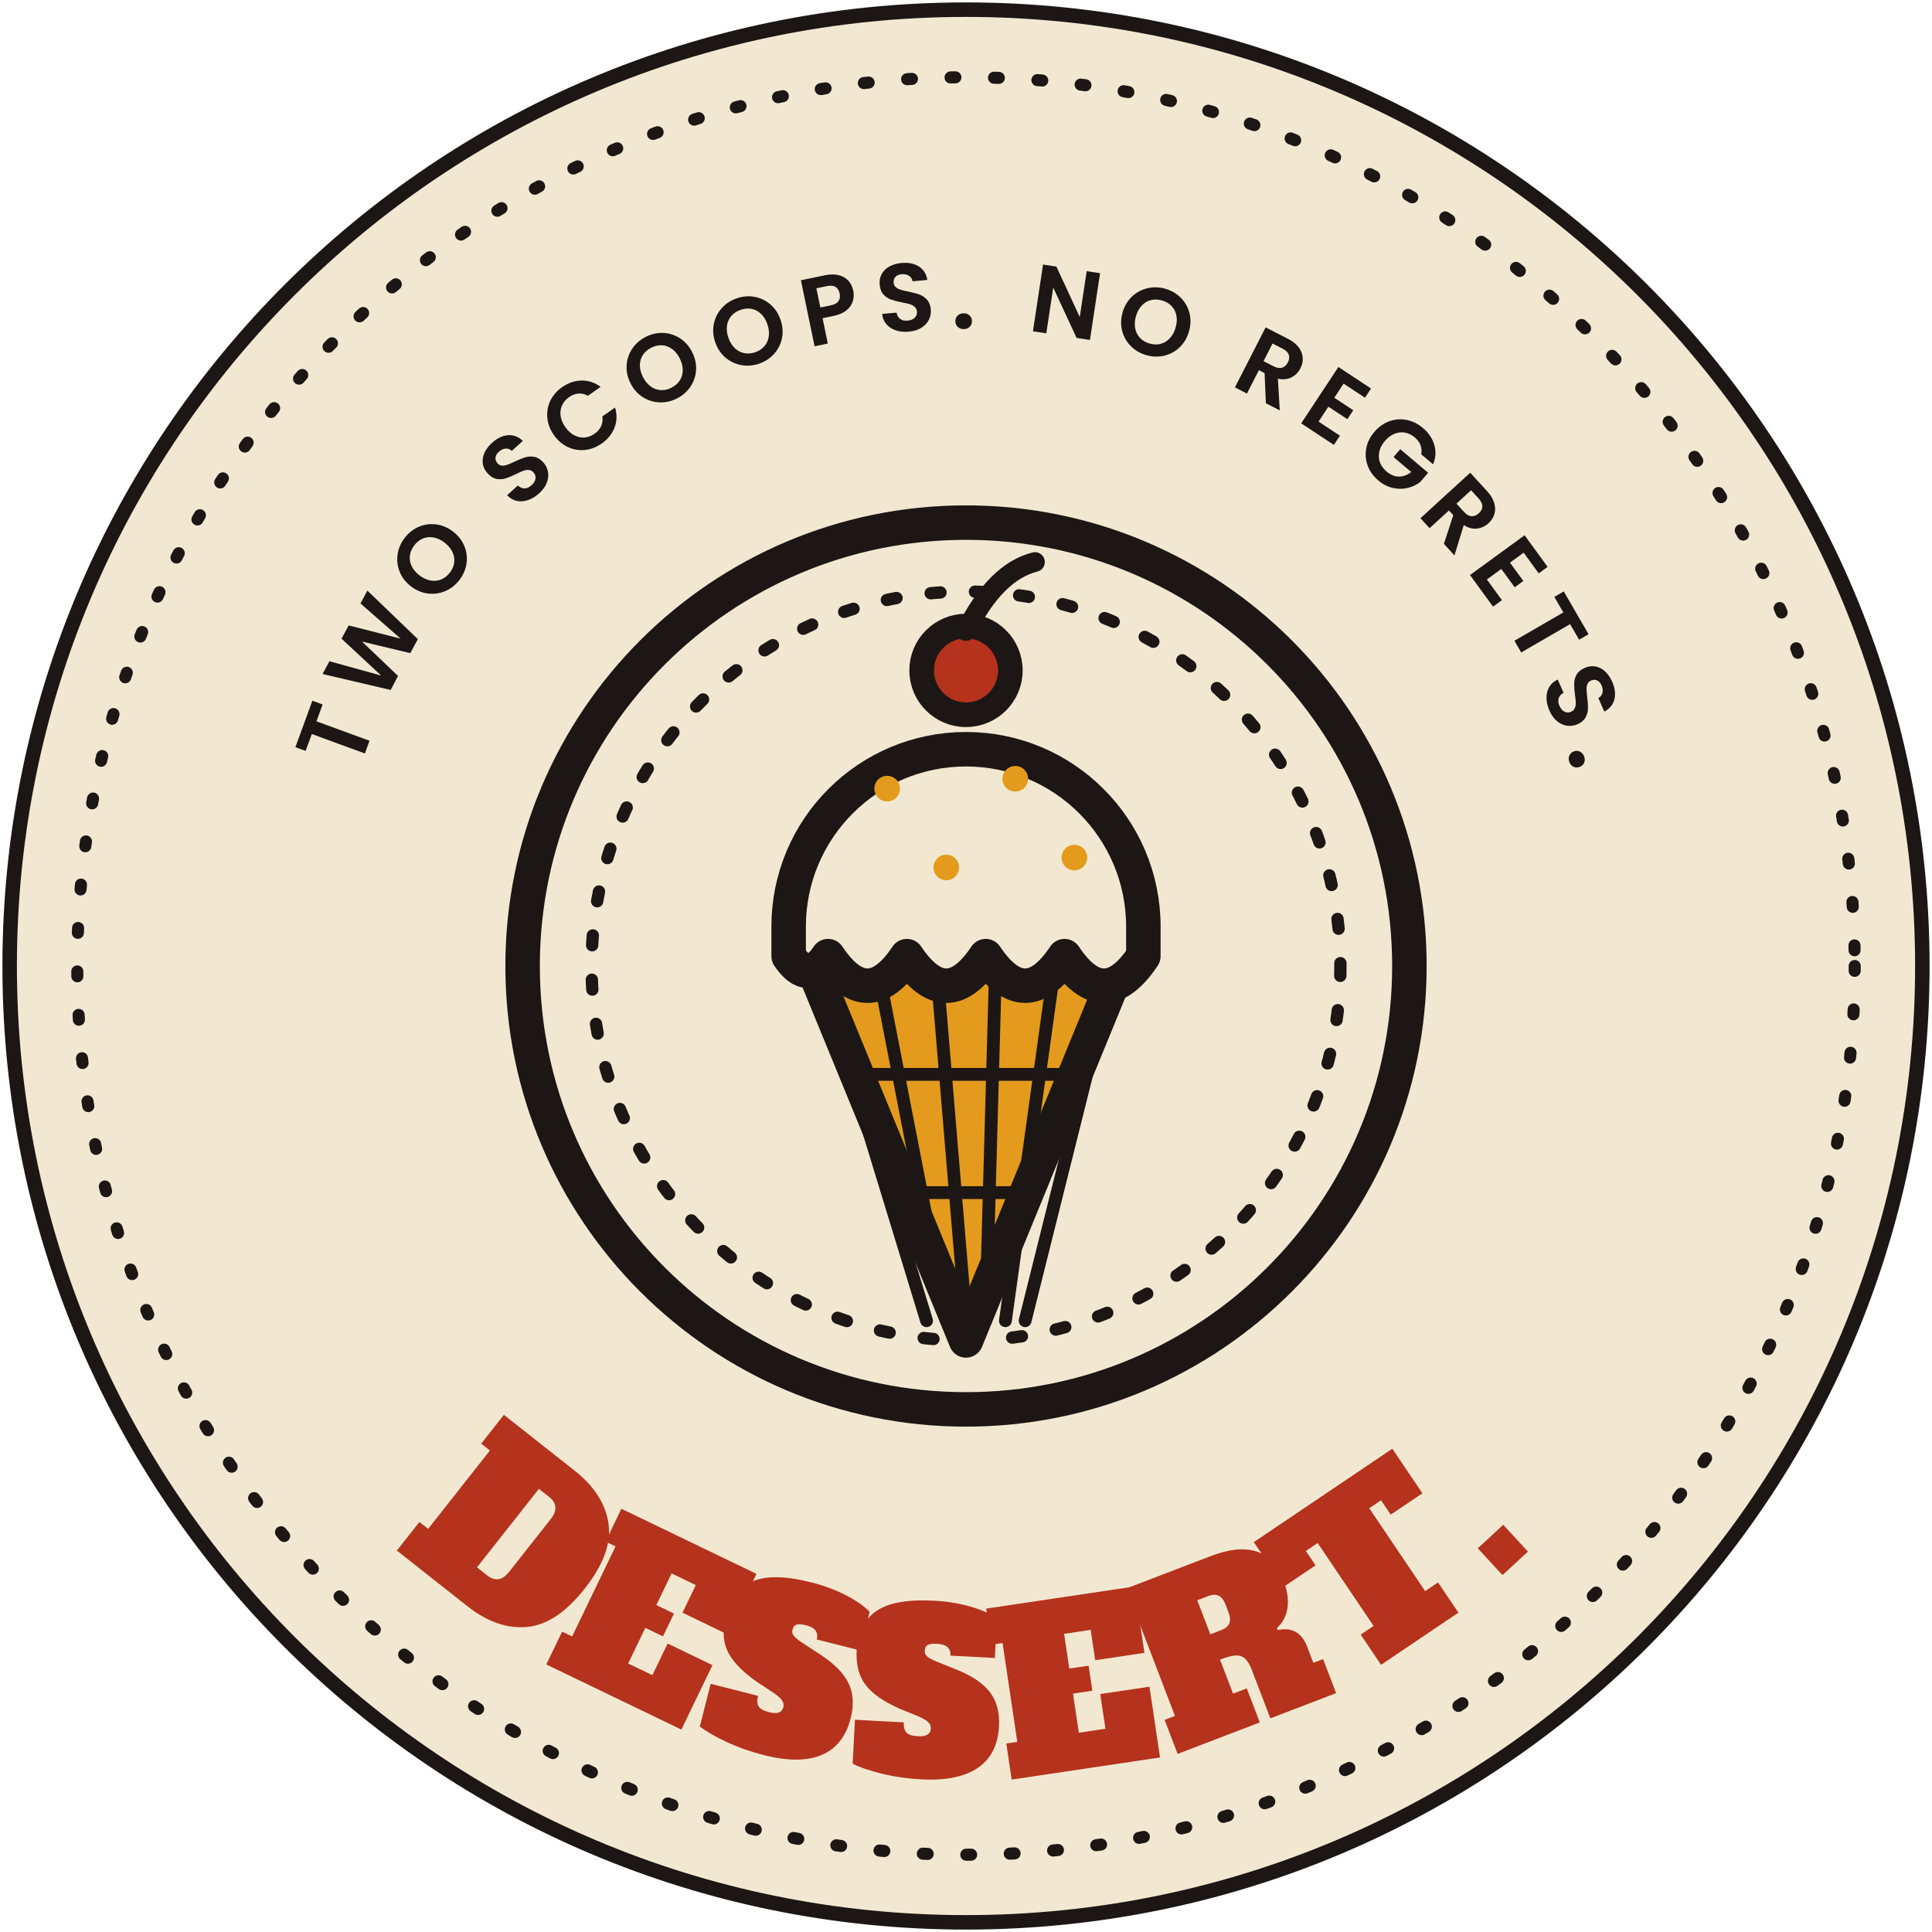
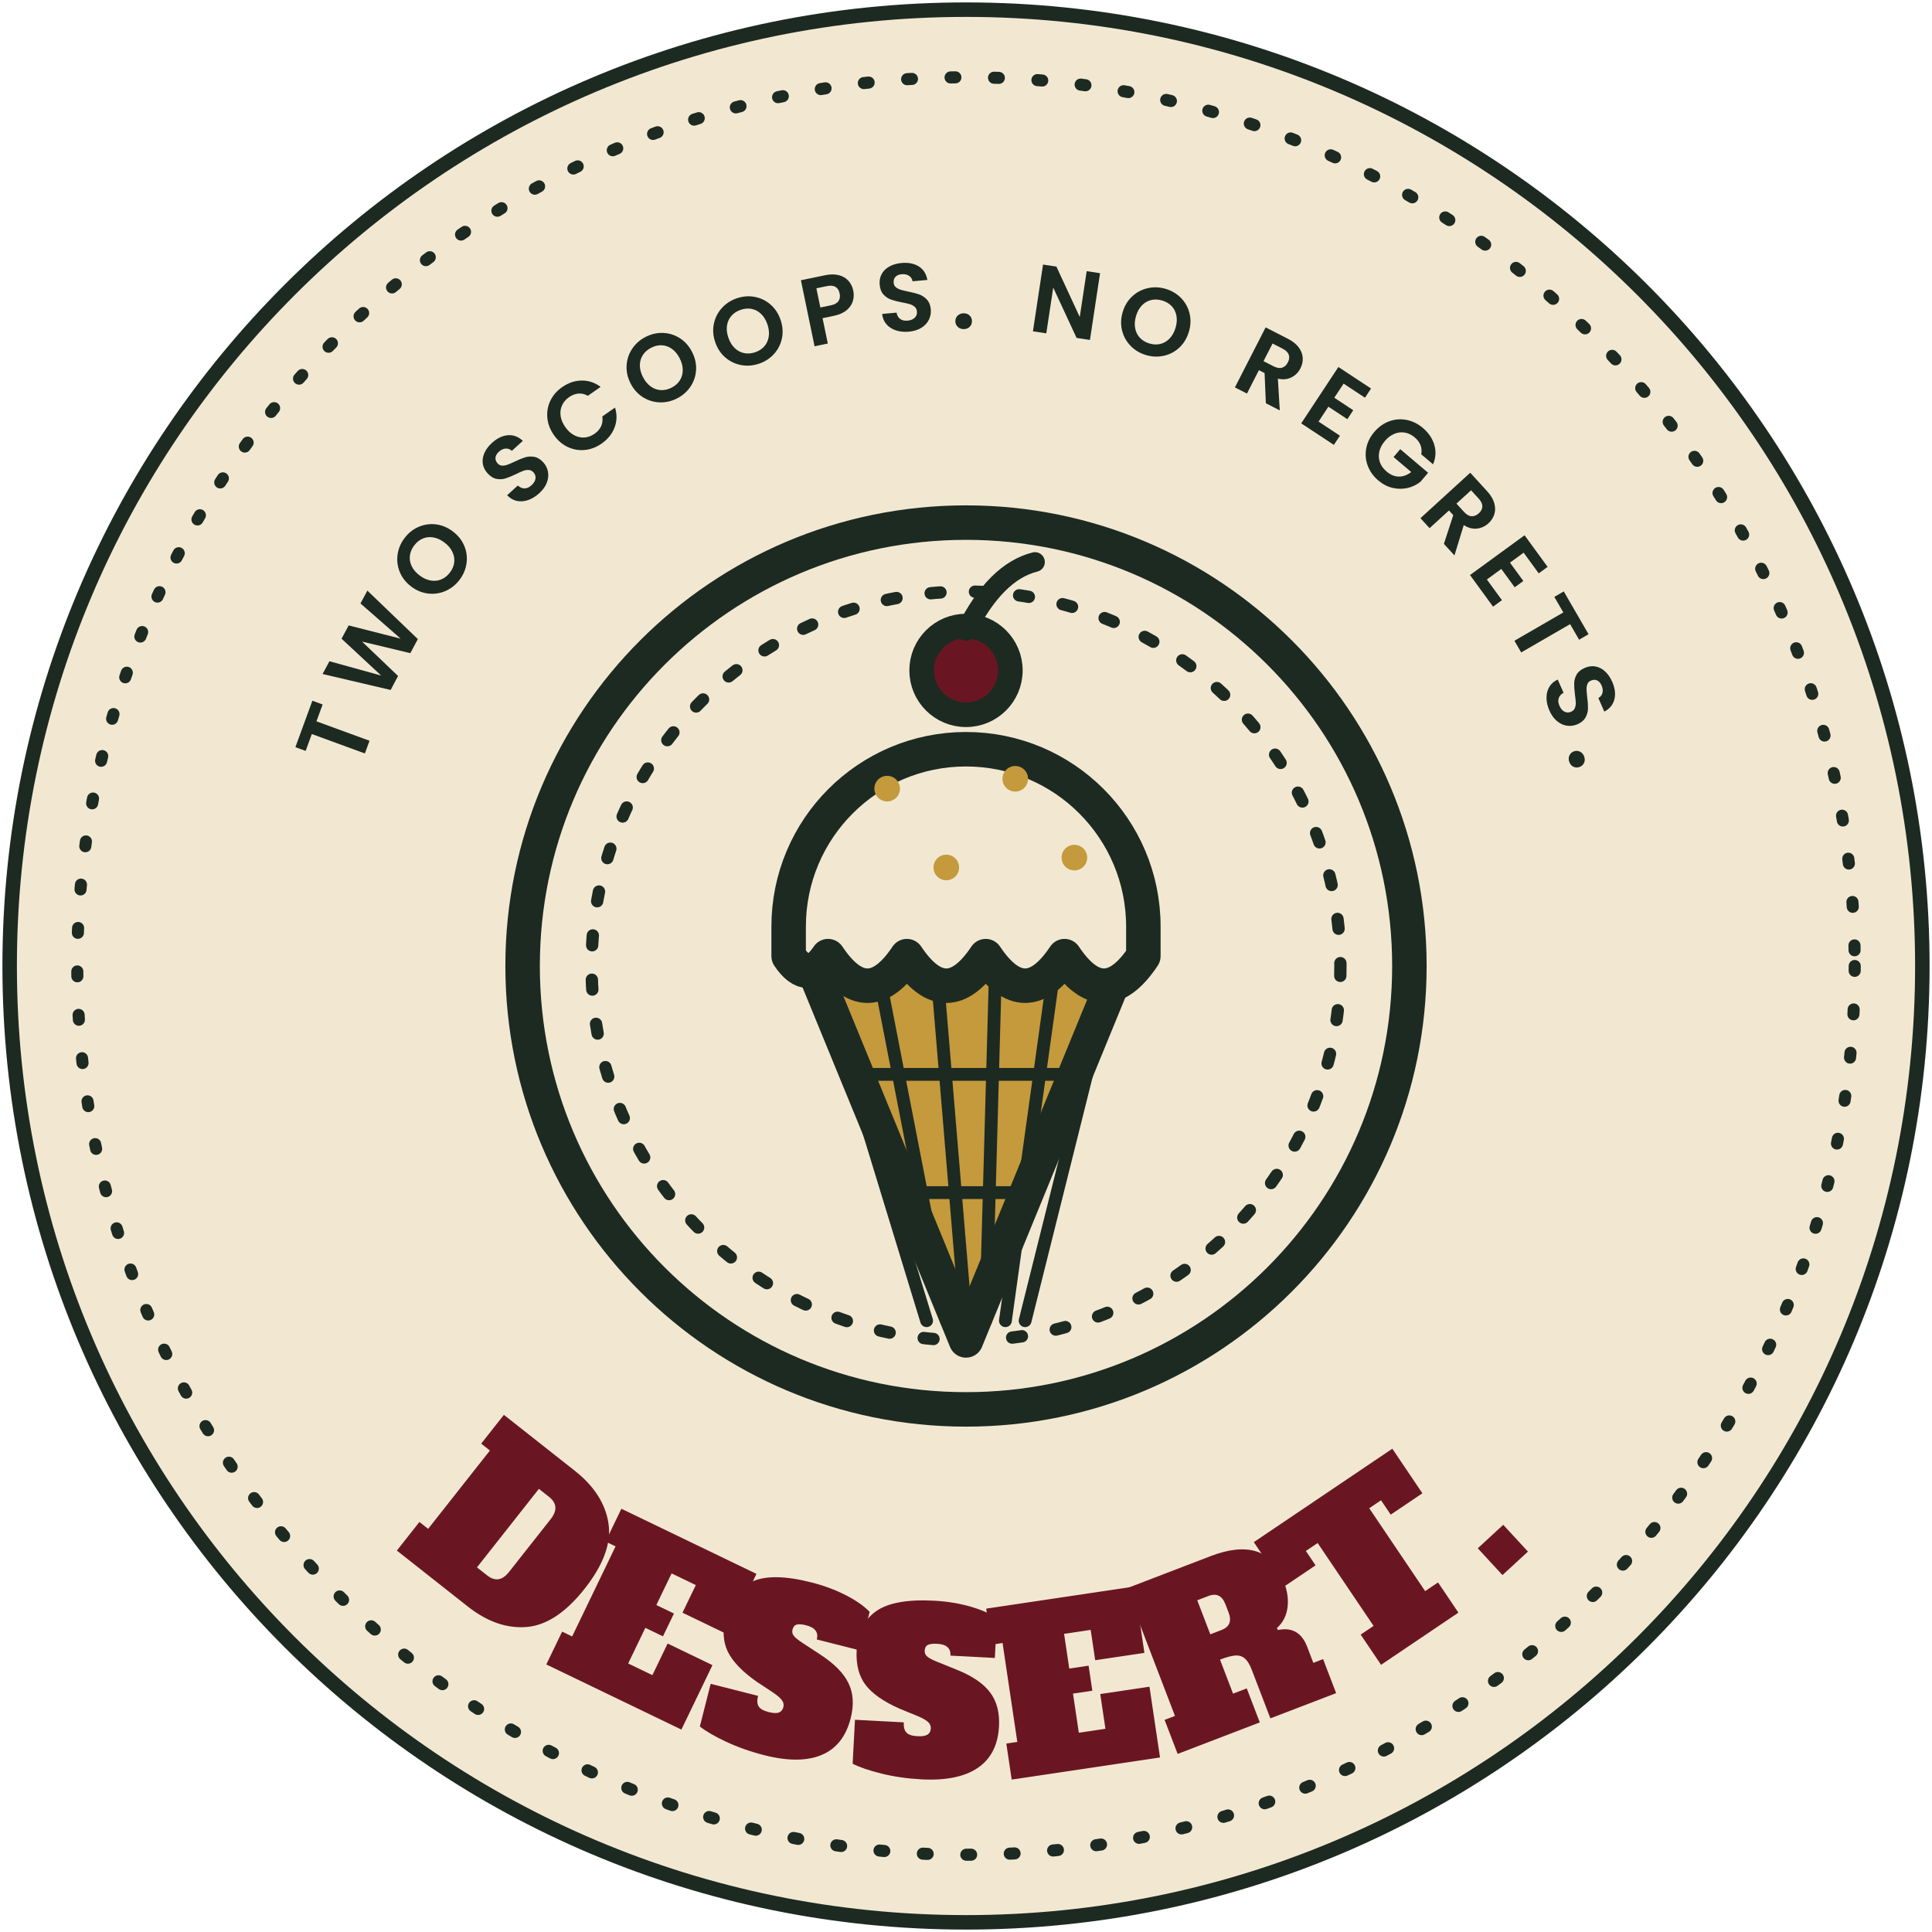
<svg xmlns="http://www.w3.org/2000/svg" viewBox="0 0 400 400">
-   <circle cx="200" cy="200" r="198" fill="#F2E8D2" stroke="#1C1714" stroke-width="3" />
-   <circle cx="200" cy="200" r="184" fill="none" stroke="#1C1714" stroke-width="2.5" stroke-dasharray="1 8" stroke-linecap="round" />
-   <g fill="#1C1714">
+   <circle cx="200" cy="200" r="198" fill="#F2E8D2" stroke="#1D2A22" stroke-width="3" />
+   <circle cx="200" cy="200" r="184" fill="none" stroke="#1D2A22" stroke-width="2.5" stroke-dasharray="1 8" stroke-linecap="round" />
+   <g fill="#1D2A22">
    <g transform="translate(76.03 154.67) rotate(-69.91)">
      <path transform="translate(-5.77 0) scale(0.02 -0.02)" d="M544 698V585H358V0H218V585H32V698Z" />
    </g>
    <g transform="translate(83.72 137.52) rotate(-61.75)">
      <path transform="translate(-10.24 0) scale(0.02 -0.02)" d="M1002 698 807 0H642L511 497L374 0L210 -1L22 698H172L295 156L437 698H593L727 159L851 698Z" />
    </g>
    <g transform="translate(95.02 119.98) rotate(-52.68)">
      <path transform="translate(-7.85 0) scale(0.02 -0.02)" d="M35 351Q35 453 83 534.5Q131 616 213 662Q295 708 393 708Q492 708 573.5 662Q655 616 702.5 534.5Q750 453 750 351Q750 248 702.5 166.5Q655 85 573 39Q491 -7 393 -7Q295 -7 213 39Q131 85 83 166.5Q35 248 35 351ZM606 351Q606 421 579 473.5Q552 526 504 554Q456 582 393 582Q330 582 281.5 554Q233 526 206 473.5Q179 421 179 351Q179 281 206 228Q233 175 281.5 146.5Q330 118 393 118Q456 118 504 146.5Q552 175 579 228Q606 281 606 351Z" />
    </g>
    <g transform="translate(111.45 102.11) rotate(-42.13)">
      <path transform="translate(-6.09 0) scale(0.02 -0.02)" d="M51 201H201Q204 158 231.5 133Q259 108 307 108Q356 108 384 131.5Q412 155 412 193Q412 224 393 244Q374 264 345.5 275.5Q317 287 267 301Q199 321 156.5 340.5Q114 360 83.5 399.5Q53 439 53 505Q53 567 84 613Q115 659 171 683.5Q227 708 299 708Q407 708 474.5 655.5Q542 603 549 509H395Q393 545 364.5 568.5Q336 592 289 592Q248 592 223.5 571Q199 550 199 510Q199 482 217.5 463.5Q236 445 263.5 433.5Q291 422 341 407Q409 387 452 367Q495 347 526 307Q557 267 557 202Q557 146 528 98Q499 50 443 21.5Q387 -7 310 -7Q237 -7 178.5 18Q120 43 86 90Q52 137 51 201Z" />
    </g>
    <g transform="translate(124.40 91.80) rotate(-34.94)">
      <path transform="translate(-7.68 0) scale(0.02 -0.02)" d="M389 707Q506 707 594 647Q682 587 717 481H556Q532 531 488.5 556Q445 581 388 581Q327 581 279.5 552.5Q232 524 205.5 472Q179 420 179 350Q179 281 205.5 228.5Q232 176 279.5 147.5Q327 119 388 119Q445 119 488.5 144.5Q532 170 556 220H717Q682 113 594.5 53.5Q507 -6 389 -6Q289 -6 208.5 39.5Q128 85 81.5 166Q35 247 35 350Q35 453 81.5 534.5Q128 616 208.5 661.5Q289 707 389 707Z" />
    </g>
    <g transform="translate(140.10 82.37) rotate(-26.99)">
      <path transform="translate(-7.85 0) scale(0.02 -0.02)" d="M35 351Q35 453 83 534.5Q131 616 213 662Q295 708 393 708Q492 708 573.5 662Q655 616 702.5 534.5Q750 453 750 351Q750 248 702.5 166.5Q655 85 573 39Q491 -7 393 -7Q295 -7 213 39Q131 85 83 166.5Q35 248 35 351ZM606 351Q606 421 579 473.5Q552 526 504 554Q456 582 393 582Q330 582 281.5 554Q233 526 206 473.5Q179 421 179 351Q179 281 206 228Q233 175 281.5 146.5Q330 118 393 118Q456 118 504 146.5Q552 175 579 228Q606 281 606 351Z" />
    </g>
    <g transform="translate(157.12 75.16) rotate(-18.96)">
      <path transform="translate(-7.85 0) scale(0.02 -0.02)" d="M35 351Q35 453 83 534.5Q131 616 213 662Q295 708 393 708Q492 708 573.5 662Q655 616 702.5 534.5Q750 453 750 351Q750 248 702.5 166.5Q655 85 573 39Q491 -7 393 -7Q295 -7 213 39Q131 85 83 166.5Q35 248 35 351ZM606 351Q606 421 579 473.5Q552 526 504 554Q456 582 393 582Q330 582 281.5 554Q233 526 206 473.5Q179 421 179 351Q179 281 206 228Q233 175 281.5 146.5Q330 118 393 118Q456 118 504 146.5Q552 175 579 228Q606 281 606 351Z" />
    </g>
    <g transform="translate(173.25 70.74) rotate(-11.69)">
      <path transform="translate(-6.08 0) scale(0.02 -0.02)" d="M326 268H209V0H69V698H326Q407 698 464 670Q521 642 549.5 593Q578 544 578 482Q578 426 551.5 377Q525 328 468.5 298Q412 268 326 268ZM434 482Q434 584 320 584H209V381H320Q378 381 406 407.5Q434 434 434 482Z" />
    </g>
    <g transform="translate(188.05 68.54) rotate(-5.20)">
      <path transform="translate(-6.09 0) scale(0.02 -0.02)" d="M51 201H201Q204 158 231.5 133Q259 108 307 108Q356 108 384 131.5Q412 155 412 193Q412 224 393 244Q374 264 345.5 275.5Q317 287 267 301Q199 321 156.5 340.5Q114 360 83.5 399.5Q53 439 53 505Q53 567 84 613Q115 659 171 683.5Q227 708 299 708Q407 708 474.5 655.5Q542 603 549 509H395Q393 545 364.5 568.5Q336 592 289 592Q248 592 223.5 571Q199 550 199 510Q199 482 217.5 463.5Q236 445 263.5 433.5Q291 422 341 407Q409 387 452 367Q495 347 526 307Q557 267 557 202Q557 146 528 98Q499 50 443 21.5Q387 -7 310 -7Q237 -7 178.5 18Q120 43 86 90Q52 137 51 201Z" />
    </g>
    <g transform="translate(199.52 68.00) rotate(-0.21)">
      <path transform="translate(-2.60 0) scale(0.02 -0.02)" d="M44 75Q44 110 68.5 133.5Q93 157 131 157Q168 157 192 133.5Q216 110 216 75Q216 40 192 16.5Q168 -7 131 -7Q93 -7 68.5 16.5Q44 40 44 75Z" />
    </g>
    <g transform="translate(219.76 69.49) rotate(8.61)">
      <path transform="translate(-7.35 0) scale(0.02 -0.02)" d="M666 0H526L209 479V0H69V699H209L526 219V699H666Z" />
    </g>
    <g transform="translate(237.31 73.38) rotate(16.42)">
      <path transform="translate(-7.85 0) scale(0.02 -0.02)" d="M35 351Q35 453 83 534.5Q131 616 213 662Q295 708 393 708Q492 708 573.5 662Q655 616 702.5 534.5Q750 453 750 351Q750 248 702.5 166.5Q655 85 573 39Q491 -7 393 -7Q295 -7 213 39Q131 85 83 166.5Q35 248 35 351ZM606 351Q606 421 579 473.5Q552 526 504 554Q456 582 393 582Q330 582 281.5 554Q233 526 206 473.5Q179 421 179 351Q179 281 206 228Q233 175 281.5 146.5Q330 118 393 118Q456 118 504 146.5Q552 175 579 228Q606 281 606 351Z" />
    </g>
    <g transform="translate(260.15 82.50) rotate(27.11)">
      <path transform="translate(-6.41 0) scale(0.02 -0.02)" d="M429 0 275 272H209V0H69V698H331Q412 698 469 669.5Q526 641 554.5 592.5Q583 544 583 484Q583 415 543 359.5Q503 304 424 283L591 0ZM209 377H326Q383 377 411 404.5Q439 432 439 481Q439 529 411 555.5Q383 582 326 582H209Z" />
    </g>
    <g transform="translate(272.69 89.82) rotate(33.41)">
      <path transform="translate(-5.32 0) scale(0.02 -0.02)" d="M209 585V410H444V299H209V114H474V0H69V699H474V585Z" />
    </g>
    <g transform="translate(285.33 99.29) rotate(40.27)">
      <path transform="translate(-7.68 0) scale(0.02 -0.02)" d="M555 488Q531 532 489 555Q447 578 391 578Q329 578 281 550Q233 522 206 470Q179 418 179 350Q179 280 206.5 228Q234 176 283 148Q332 120 397 120Q477 120 528 162.5Q579 205 595 281H355V388H733V266Q719 193 673 131Q627 69 554.5 31.5Q482 -6 392 -6Q291 -6 209.5 39.5Q128 85 81.5 166Q35 247 35 350Q35 453 81.5 534.5Q128 616 209.5 661.5Q291 707 391 707Q509 707 596 649.5Q683 592 716 488Z" />
    </g>
    <g transform="translate(297.48 111.00) rotate(47.60)">
      <path transform="translate(-6.41 0) scale(0.02 -0.02)" d="M429 0 275 272H209V0H69V698H331Q412 698 469 669.5Q526 641 554.5 592.5Q583 544 583 484Q583 415 543 359.5Q503 304 424 283L591 0ZM209 377H326Q383 377 411 404.5Q439 432 439 481Q439 529 411 555.5Q383 582 326 582H209Z" />
    </g>
    <g transform="translate(306.67 122.24) rotate(53.91)">
      <path transform="translate(-5.32 0) scale(0.02 -0.02)" d="M209 585V410H444V299H209V114H474V0H69V699H474V585Z" />
    </g>
    <g transform="translate(314.25 133.88) rotate(59.94)">
      <path transform="translate(-5.77 0) scale(0.02 -0.02)" d="M544 698V585H358V0H218V585H32V698Z" />
    </g>
    <g transform="translate(320.87 146.95) rotate(66.30)">
      <path transform="translate(-6.09 0) scale(0.02 -0.02)" d="M51 201H201Q204 158 231.5 133Q259 108 307 108Q356 108 384 131.5Q412 155 412 193Q412 224 393 244Q374 264 345.5 275.5Q317 287 267 301Q199 321 156.5 340.5Q114 360 83.5 399.5Q53 439 53 505Q53 567 84 613Q115 659 171 683.5Q227 708 299 708Q407 708 474.5 655.5Q542 603 549 509H395Q393 545 364.5 568.5Q336 592 289 592Q248 592 223.5 571Q199 550 199 510Q199 482 217.5 463.5Q236 445 263.5 433.5Q291 422 341 407Q409 387 452 367Q495 347 526 307Q557 267 557 202Q557 146 528 98Q499 50 443 21.5Q387 -7 310 -7Q237 -7 178.5 18Q120 43 86 90Q52 137 51 201Z" />
    </g>
    <g transform="translate(325.02 157.66) rotate(71.29)">
      <path transform="translate(-2.60 0) scale(0.02 -0.02)" d="M44 75Q44 110 68.5 133.5Q93 157 131 157Q168 157 192 133.5Q216 110 216 75Q216 40 192 16.5Q168 -7 131 -7Q93 -7 68.5 16.5Q44 40 44 75Z" />
    </g>
  </g>
-   <g fill="#B5321C">
+   <g fill="#6A1622">
    <g transform="translate(95.96 331.91) rotate(38.26)">
      <path transform="translate(-18.49 0) scale(0.046 -0.046)" d="M20 164H70V613H20V778H426Q593 778 691.5 686.5Q790 595 790 389Q790 183 691.5 91.5Q593 0 426 0H20ZM408 164Q442 164 459 182Q476 200 476 238V540Q476 614 408 614H350V164Z" />
    </g>
    <g transform="translate(127.05 351.33) rotate(25.74)">
      <path transform="translate(-16.40 0) scale(0.046 -0.046)" d="M20 0V164H70V614H20V778H695V476H471V614H350V456H438V342H350V164H471V322H695V0Z" />
    </g>
    <g transform="translate(158.71 362.85) rotate(14.23)">
      <path transform="translate(-15.50 0) scale(0.046 -0.046)" d="M17 40V238H237Q237 207 251 193Q265 179 302 179Q333 179 346.5 188.5Q360 198 360 217Q360 233 347 244.5Q334 256 302 268L216 298Q105 340 56.5 397Q8 454 8 551Q8 669 85.5 730.5Q163 792 344 792Q431 792 507.5 774.5Q584 757 631 728V549H431Q431 599 369 599Q339 599 326.5 591.5Q314 584 314 565Q314 548 328.5 538Q343 528 376 517L463 487Q569 451 617.5 393.5Q666 336 666 243Q666 116 580.5 51Q495 -14 330 -14Q234 -14 148.5 2.5Q63 19 17 40Z" />
    </g>
    <g transform="translate(191.13 367.77) rotate(3.03)">
      <path transform="translate(-15.50 0) scale(0.046 -0.046)" d="M17 40V238H237Q237 207 251 193Q265 179 302 179Q333 179 346.5 188.5Q360 198 360 217Q360 233 347 244.5Q334 256 302 268L216 298Q105 340 56.5 397Q8 454 8 551Q8 669 85.5 730.5Q163 792 344 792Q431 792 507.5 774.5Q584 757 631 728V549H431Q431 599 369 599Q339 599 326.5 591.5Q314 584 314 565Q314 548 328.5 538Q343 528 376 517L463 487Q569 451 617.5 393.5Q666 336 666 243Q666 116 580.5 51Q495 -14 330 -14Q234 -14 148.5 2.5Q63 19 17 40Z" />
    </g>
    <g transform="translate(224.77 366.16) rotate(-8.48)">
      <path transform="translate(-16.40 0) scale(0.046 -0.046)" d="M20 0V164H70V614H20V778H695V476H471V614H350V456H438V342H350V164H471V322H695V0Z" />
    </g>
    <g transform="translate(260.14 356.87) rotate(-20.98)">
      <path transform="translate(-18.40 0) scale(0.046 -0.046)" d="M20 164H70V614H20V778H479Q608 778 676 725Q744 672 744 553Q744 486 717 437Q690 388 640 369L641 359Q737 344 737 241V164H784V0H467V235Q467 274 455.5 294Q444 314 419.5 321Q395 328 350 328V164H416V0H20ZM404 450Q433 450 447.5 465.5Q462 481 462 514V550Q462 583 447.5 598.5Q433 614 404 614H350V450Z" />
    </g>
    <g transform="translate(293.94 339.28) rotate(-34.00)">
      <path transform="translate(-17.94 0) scale(0.046 -0.046)" d="M766 536H594V614H530V164H600V0H180V164H250V614H186V536H14V778H766Z" />
    </g>
    <g transform="translate(313.84 323.55) rotate(-42.66)">
      <path transform="translate(-5.61 0) scale(0.046 -0.046)" d="M40 0V164H196V0Z" />
    </g>
  </g>
  <g transform="translate(98.00 98.00) scale(1.02)">
-     <circle cx="100" cy="100" r="90" fill="#F2E8D2" stroke="#1C1714" stroke-width="7" stroke-linejoin="round" stroke-linecap="round" />
-     <circle cx="100" cy="100" r="76" fill="none" stroke="#1C1714" stroke-width="2.5" stroke-dasharray="2 7" stroke-linecap="round" />
-     <path d="M68,98 L132,98 L100,176 Z" fill="#E49B1D" stroke="#1C1714" stroke-width="7" stroke-linejoin="round" stroke-linecap="round" />
-     <path d="M70,100 L92,172 M82,100 L96,172 M94,100 L100,172 M106,100 L104,172 M118,100 L108,172 M130,100 L112,172 M80,122 L120,122 M88,146 L112,146" fill="none" stroke="#1C1714" stroke-width="2.6" stroke-linecap="round" />
-     <path d="M64,92 A36,36 0 0 1 136,92 L136,98 Q128,110 120,98 Q112,110 104,98 Q96,110 88,98 Q80,110 72,98 Q68,104 64,98 Z" fill="#F2E8D2" stroke="#1C1714" stroke-width="7" stroke-linejoin="round" stroke-linecap="round" />
-     <circle cx="100" cy="40" r="9" fill="#B5321C" stroke="#1C1714" stroke-width="5" stroke-linejoin="round" stroke-linecap="round" />
-     <path d="M100,32 q6,-12 14,-14" fill="none" stroke="#1C1714" stroke-width="4" stroke-linejoin="round" stroke-linecap="round" />
-     <circle cx="84" cy="64" r="2.6" fill="#E49B1D" />
-     <circle cx="110" cy="62" r="2.6" fill="#E49B1D" />
-     <circle cx="96" cy="80" r="2.6" fill="#E49B1D" />
-     <circle cx="122" cy="78" r="2.6" fill="#E49B1D" />
+     <circle cx="100" cy="100" r="90" fill="#F2E8D2" stroke="#1D2A22" stroke-width="7" stroke-linejoin="round" stroke-linecap="round" />
+     <circle cx="100" cy="100" r="76" fill="none" stroke="#1D2A22" stroke-width="2.5" stroke-dasharray="2 7" stroke-linecap="round" />
+     <path d="M68,98 L132,98 L100,176 Z" fill="#C49A3C" stroke="#1D2A22" stroke-width="7" stroke-linejoin="round" stroke-linecap="round" />
+     <path d="M70,100 L92,172 M82,100 L96,172 M94,100 L100,172 M106,100 L104,172 M118,100 L108,172 M130,100 L112,172 M80,122 L120,122 M88,146 L112,146" fill="none" stroke="#1D2A22" stroke-width="2.6" stroke-linecap="round" />
+     <path d="M64,92 A36,36 0 0 1 136,92 L136,98 Q128,110 120,98 Q112,110 104,98 Q96,110 88,98 Q80,110 72,98 Q68,104 64,98 Z" fill="#F2E8D2" stroke="#1D2A22" stroke-width="7" stroke-linejoin="round" stroke-linecap="round" />
+     <circle cx="100" cy="40" r="9" fill="#6A1622" stroke="#1D2A22" stroke-width="5" stroke-linejoin="round" stroke-linecap="round" />
+     <path d="M100,32 q6,-12 14,-14" fill="none" stroke="#1D2A22" stroke-width="4" stroke-linejoin="round" stroke-linecap="round" />
+     <circle cx="84" cy="64" r="2.6" fill="#C49A3C" />
+     <circle cx="110" cy="62" r="2.6" fill="#C49A3C" />
+     <circle cx="96" cy="80" r="2.6" fill="#C49A3C" />
+     <circle cx="122" cy="78" r="2.6" fill="#C49A3C" />
  </g>
</svg>
